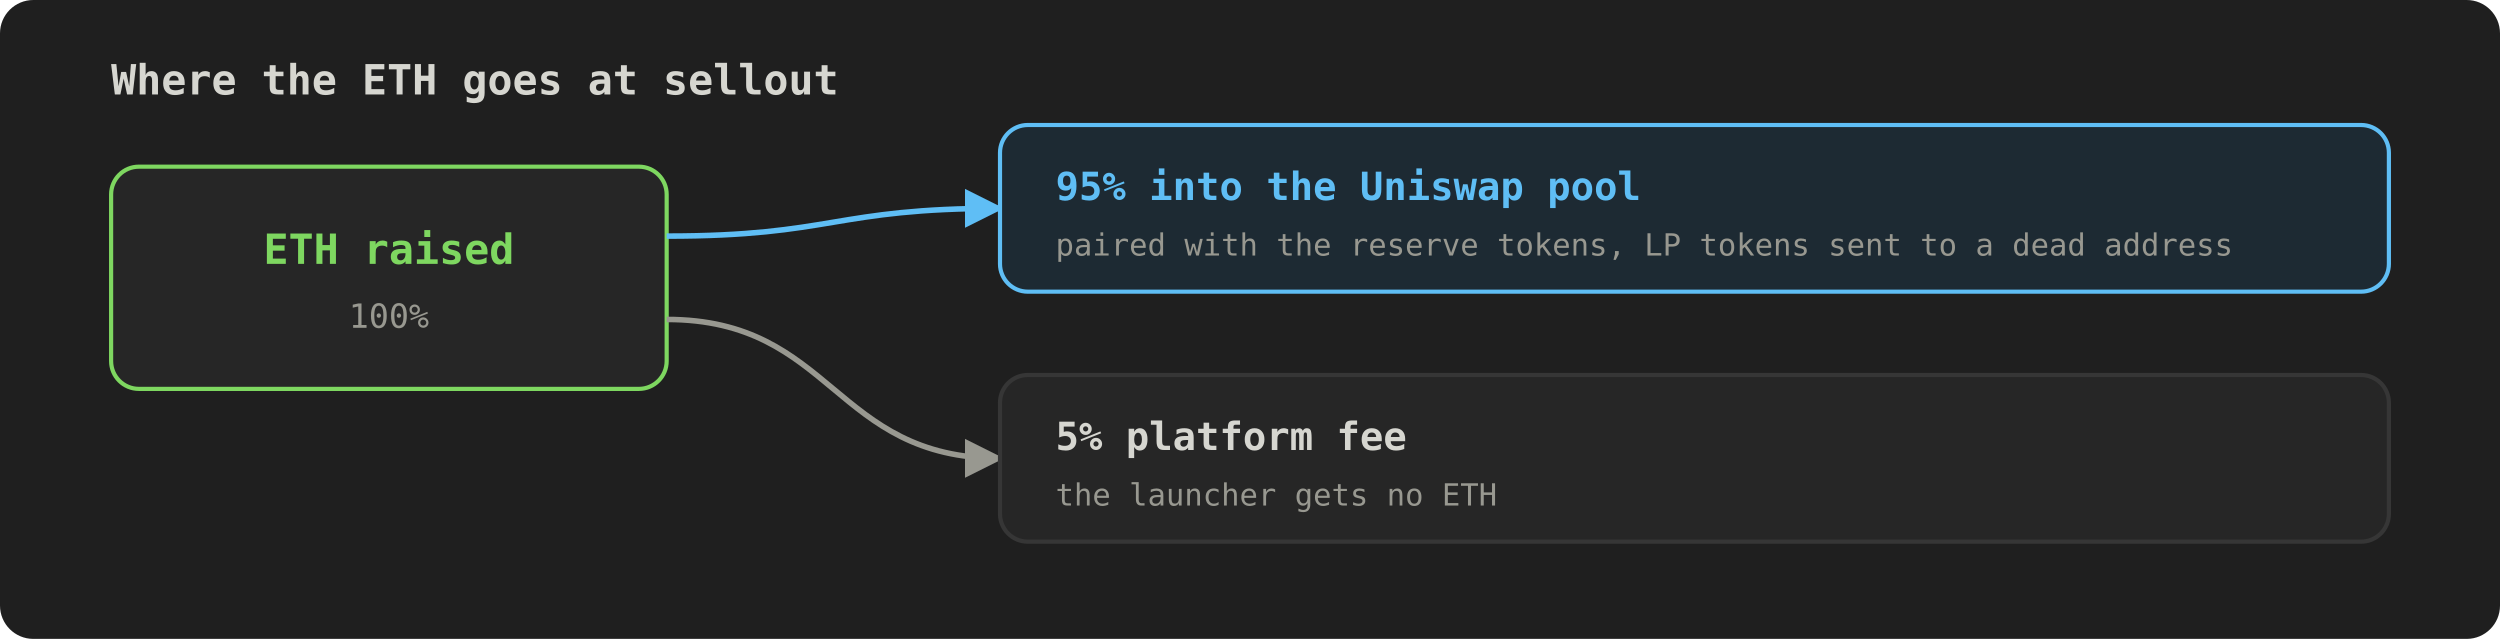
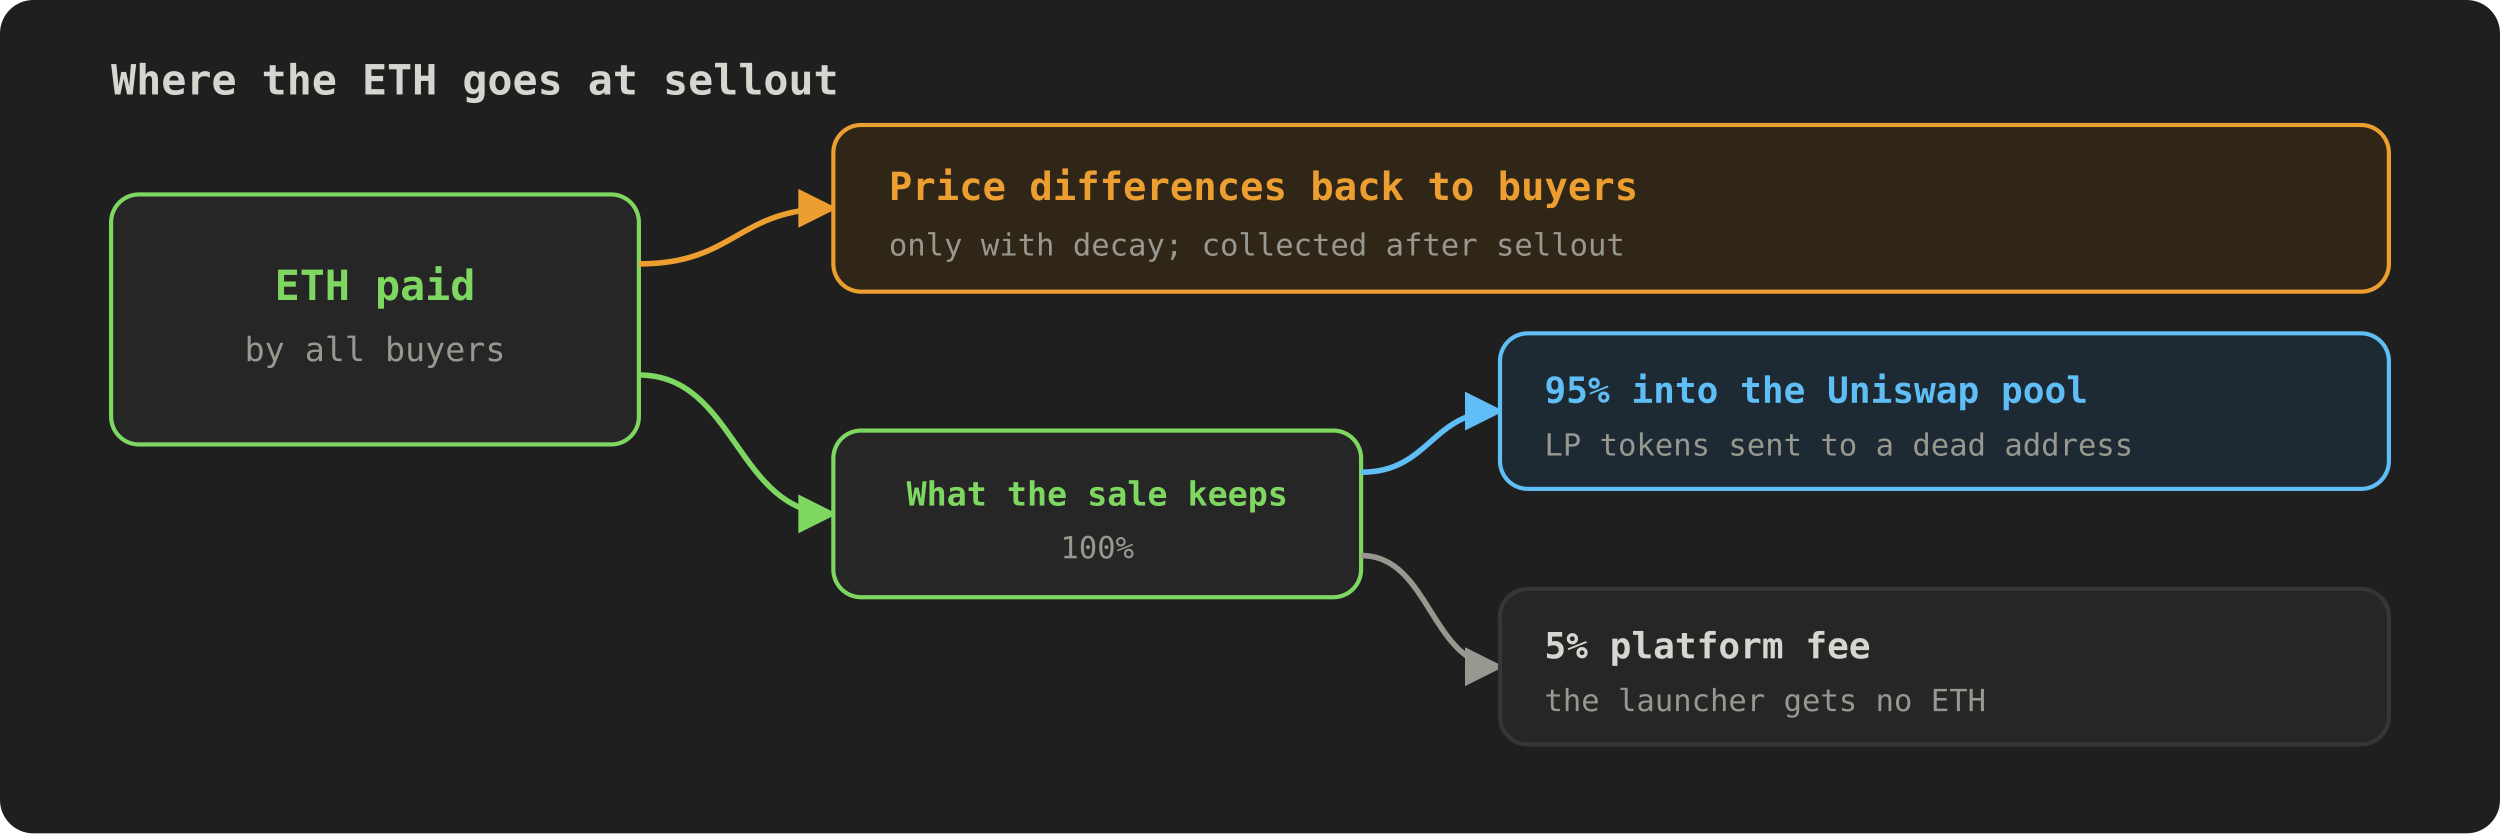
- <svg xmlns="http://www.w3.org/2000/svg" viewBox="0 0 900 230" width="900" height="230" role="img" aria-label="At sellout 95 percent of the ETH goes into the pool and 5 percent to the platform">
-   <rect width="900" height="230" rx="12" fill="#1f1f1f" />
+ <svg xmlns="http://www.w3.org/2000/svg" viewBox="0 0 900 300" width="900" height="300" role="img" aria-label="At sellout, price differences go back to buyers first. Of what the sale keeps, 95 percent goes into the pool and 5 percent to the platform.">
+   <rect width="900" height="300" rx="12" fill="#1f1f1f" />
  <defs>
    <marker id="ah989890" viewBox="0 0 10 10" refX="9" refY="5" markerWidth="7" markerHeight="7" orient="auto">
      <path d="M0,0 L10,5 L0,10 z" fill="#989890" />
    </marker>
    <marker id="ah7ed760" viewBox="0 0 10 10" refX="9" refY="5" markerWidth="7" markerHeight="7" orient="auto">
      <path d="M0,0 L10,5 L0,10 z" fill="#7ed760" />
    </marker>
-     <marker id="ahf6543d" viewBox="0 0 10 10" refX="9" refY="5" markerWidth="7" markerHeight="7" orient="auto">
-       <path d="M0,0 L10,5 L0,10 z" fill="#f6543d" />
-     </marker>
    <marker id="ah5fbef5" viewBox="0 0 10 10" refX="9" refY="5" markerWidth="7" markerHeight="7" orient="auto">
      <path d="M0,0 L10,5 L0,10 z" fill="#5fbef5" />
    </marker>
+     <marker id="ahec9f30" viewBox="0 0 10 10" refX="9" refY="5" markerWidth="7" markerHeight="7" orient="auto">
+       <path d="M0,0 L10,5 L0,10 z" fill="#ec9f30" />
+     </marker>
  </defs>
  <text x="40" y="34" font-family="JetBrains Mono, SF Mono, Menlo, Consolas, monospace" font-size="15" fill="#d6d6d0" text-anchor="start" font-weight="700">Where the ETH goes at sellout</text>
-   <rect x="40" y="60" width="200" height="80" rx="10" fill="#262626" stroke="#7ed760" stroke-width="1.5" />
-   <text x="140" y="95" font-family="JetBrains Mono, SF Mono, Menlo, Consolas, monospace" font-size="15" fill="#7ed760" text-anchor="middle" font-weight="700">ETH raised</text>
-   <text x="140" y="118" font-family="JetBrains Mono, SF Mono, Menlo, Consolas, monospace" font-size="12" fill="#989890" text-anchor="middle" font-weight="400">100%</text>
-   <path d="M240,85 C300,85 300,75 360,75" stroke="#5fbef5" stroke-width="2" fill="none" marker-end="url(#ah5fbef5)" />
-   <path d="M240,115 C300,115 300,165 360,165" stroke="#989890" stroke-width="2" fill="none" marker-end="url(#ah989890)" />
-   <rect x="360" y="45" width="500" height="60" rx="10" fill="#1d2a33" stroke="#5fbef5" stroke-width="1.5" />
-   <text x="380" y="72" font-family="JetBrains Mono, SF Mono, Menlo, Consolas, monospace" font-size="14" fill="#5fbef5" text-anchor="start" font-weight="700">95% into the Uniswap pool</text>
-   <text x="380" y="92" font-family="JetBrains Mono, SF Mono, Menlo, Consolas, monospace" font-size="11" fill="#989890" text-anchor="start" font-weight="400">paired with the reserve tokens, LP tokens sent to a dead address</text>
-   <rect x="360" y="135" width="500" height="60" rx="10" fill="#262626" stroke="#363636" stroke-width="1.5" />
-   <text x="380" y="162" font-family="JetBrains Mono, SF Mono, Menlo, Consolas, monospace" font-size="14" fill="#d6d6d0" text-anchor="start" font-weight="700">5% platform fee</text>
-   <text x="380" y="182" font-family="JetBrains Mono, SF Mono, Menlo, Consolas, monospace" font-size="11" fill="#989890" text-anchor="start" font-weight="400">the launcher gets no ETH</text>
+   <rect x="40" y="70" width="190" height="90" rx="10" fill="#262626" stroke="#7ed760" stroke-width="1.5" />
+   <text x="135" y="108" font-family="JetBrains Mono, SF Mono, Menlo, Consolas, monospace" font-size="15" fill="#7ed760" text-anchor="middle" font-weight="700">ETH paid</text>
+   <text x="135" y="130" font-family="JetBrains Mono, SF Mono, Menlo, Consolas, monospace" font-size="12" fill="#989890" text-anchor="middle" font-weight="400">by all buyers</text>
+   <path d="M230,95 C265.0,95 265.0,75 300,75" stroke="#ec9f30" stroke-width="2" fill="none" marker-end="url(#ahec9f30)" />
+   <path d="M230,135 C265.0,135 265.0,185 300,185" stroke="#7ed760" stroke-width="2" fill="none" marker-end="url(#ah7ed760)" />
+   <rect x="300" y="45" width="560" height="60" rx="10" fill="#2f2617" stroke="#ec9f30" stroke-width="1.5" />
+   <text x="320" y="72" font-family="JetBrains Mono, SF Mono, Menlo, Consolas, monospace" font-size="14" fill="#ec9f30" text-anchor="start" font-weight="700">Price differences back to buyers</text>
+   <text x="320" y="92" font-family="JetBrains Mono, SF Mono, Menlo, Consolas, monospace" font-size="11" fill="#989890" text-anchor="start" font-weight="400">only with decay; collected after sellout</text>
+   <rect x="300" y="155" width="190" height="60" rx="10" fill="#262626" stroke="#7ed760" stroke-width="1.5" />
+   <text x="395" y="182" font-family="JetBrains Mono, SF Mono, Menlo, Consolas, monospace" font-size="12" fill="#7ed760" text-anchor="middle" font-weight="700">What the sale keeps</text>
+   <text x="395" y="201" font-family="JetBrains Mono, SF Mono, Menlo, Consolas, monospace" font-size="11" fill="#989890" text-anchor="middle" font-weight="400">100%</text>
+   <path d="M490,170 C515.0,170 515.0,148 540,148" stroke="#5fbef5" stroke-width="2" fill="none" marker-end="url(#ah5fbef5)" />
+   <path d="M490,200 C515.0,200 515.0,240 540,240" stroke="#989890" stroke-width="2" fill="none" marker-end="url(#ah989890)" />
+   <rect x="540" y="120" width="320" height="56" rx="10" fill="#1d2a33" stroke="#5fbef5" stroke-width="1.5" />
+   <text x="556" y="145" font-family="JetBrains Mono, SF Mono, Menlo, Consolas, monospace" font-size="13" fill="#5fbef5" text-anchor="start" font-weight="700">95% into the Uniswap pool</text>
+   <text x="556" y="164" font-family="JetBrains Mono, SF Mono, Menlo, Consolas, monospace" font-size="11" fill="#989890" text-anchor="start" font-weight="400">LP tokens sent to a dead address</text>
+   <rect x="540" y="212" width="320" height="56" rx="10" fill="#262626" stroke="#363636" stroke-width="1.5" />
+   <text x="556" y="237" font-family="JetBrains Mono, SF Mono, Menlo, Consolas, monospace" font-size="13" fill="#d6d6d0" text-anchor="start" font-weight="700">5% platform fee</text>
+   <text x="556" y="256" font-family="JetBrains Mono, SF Mono, Menlo, Consolas, monospace" font-size="11" fill="#989890" text-anchor="start" font-weight="400">the launcher gets no ETH</text>
</svg>
